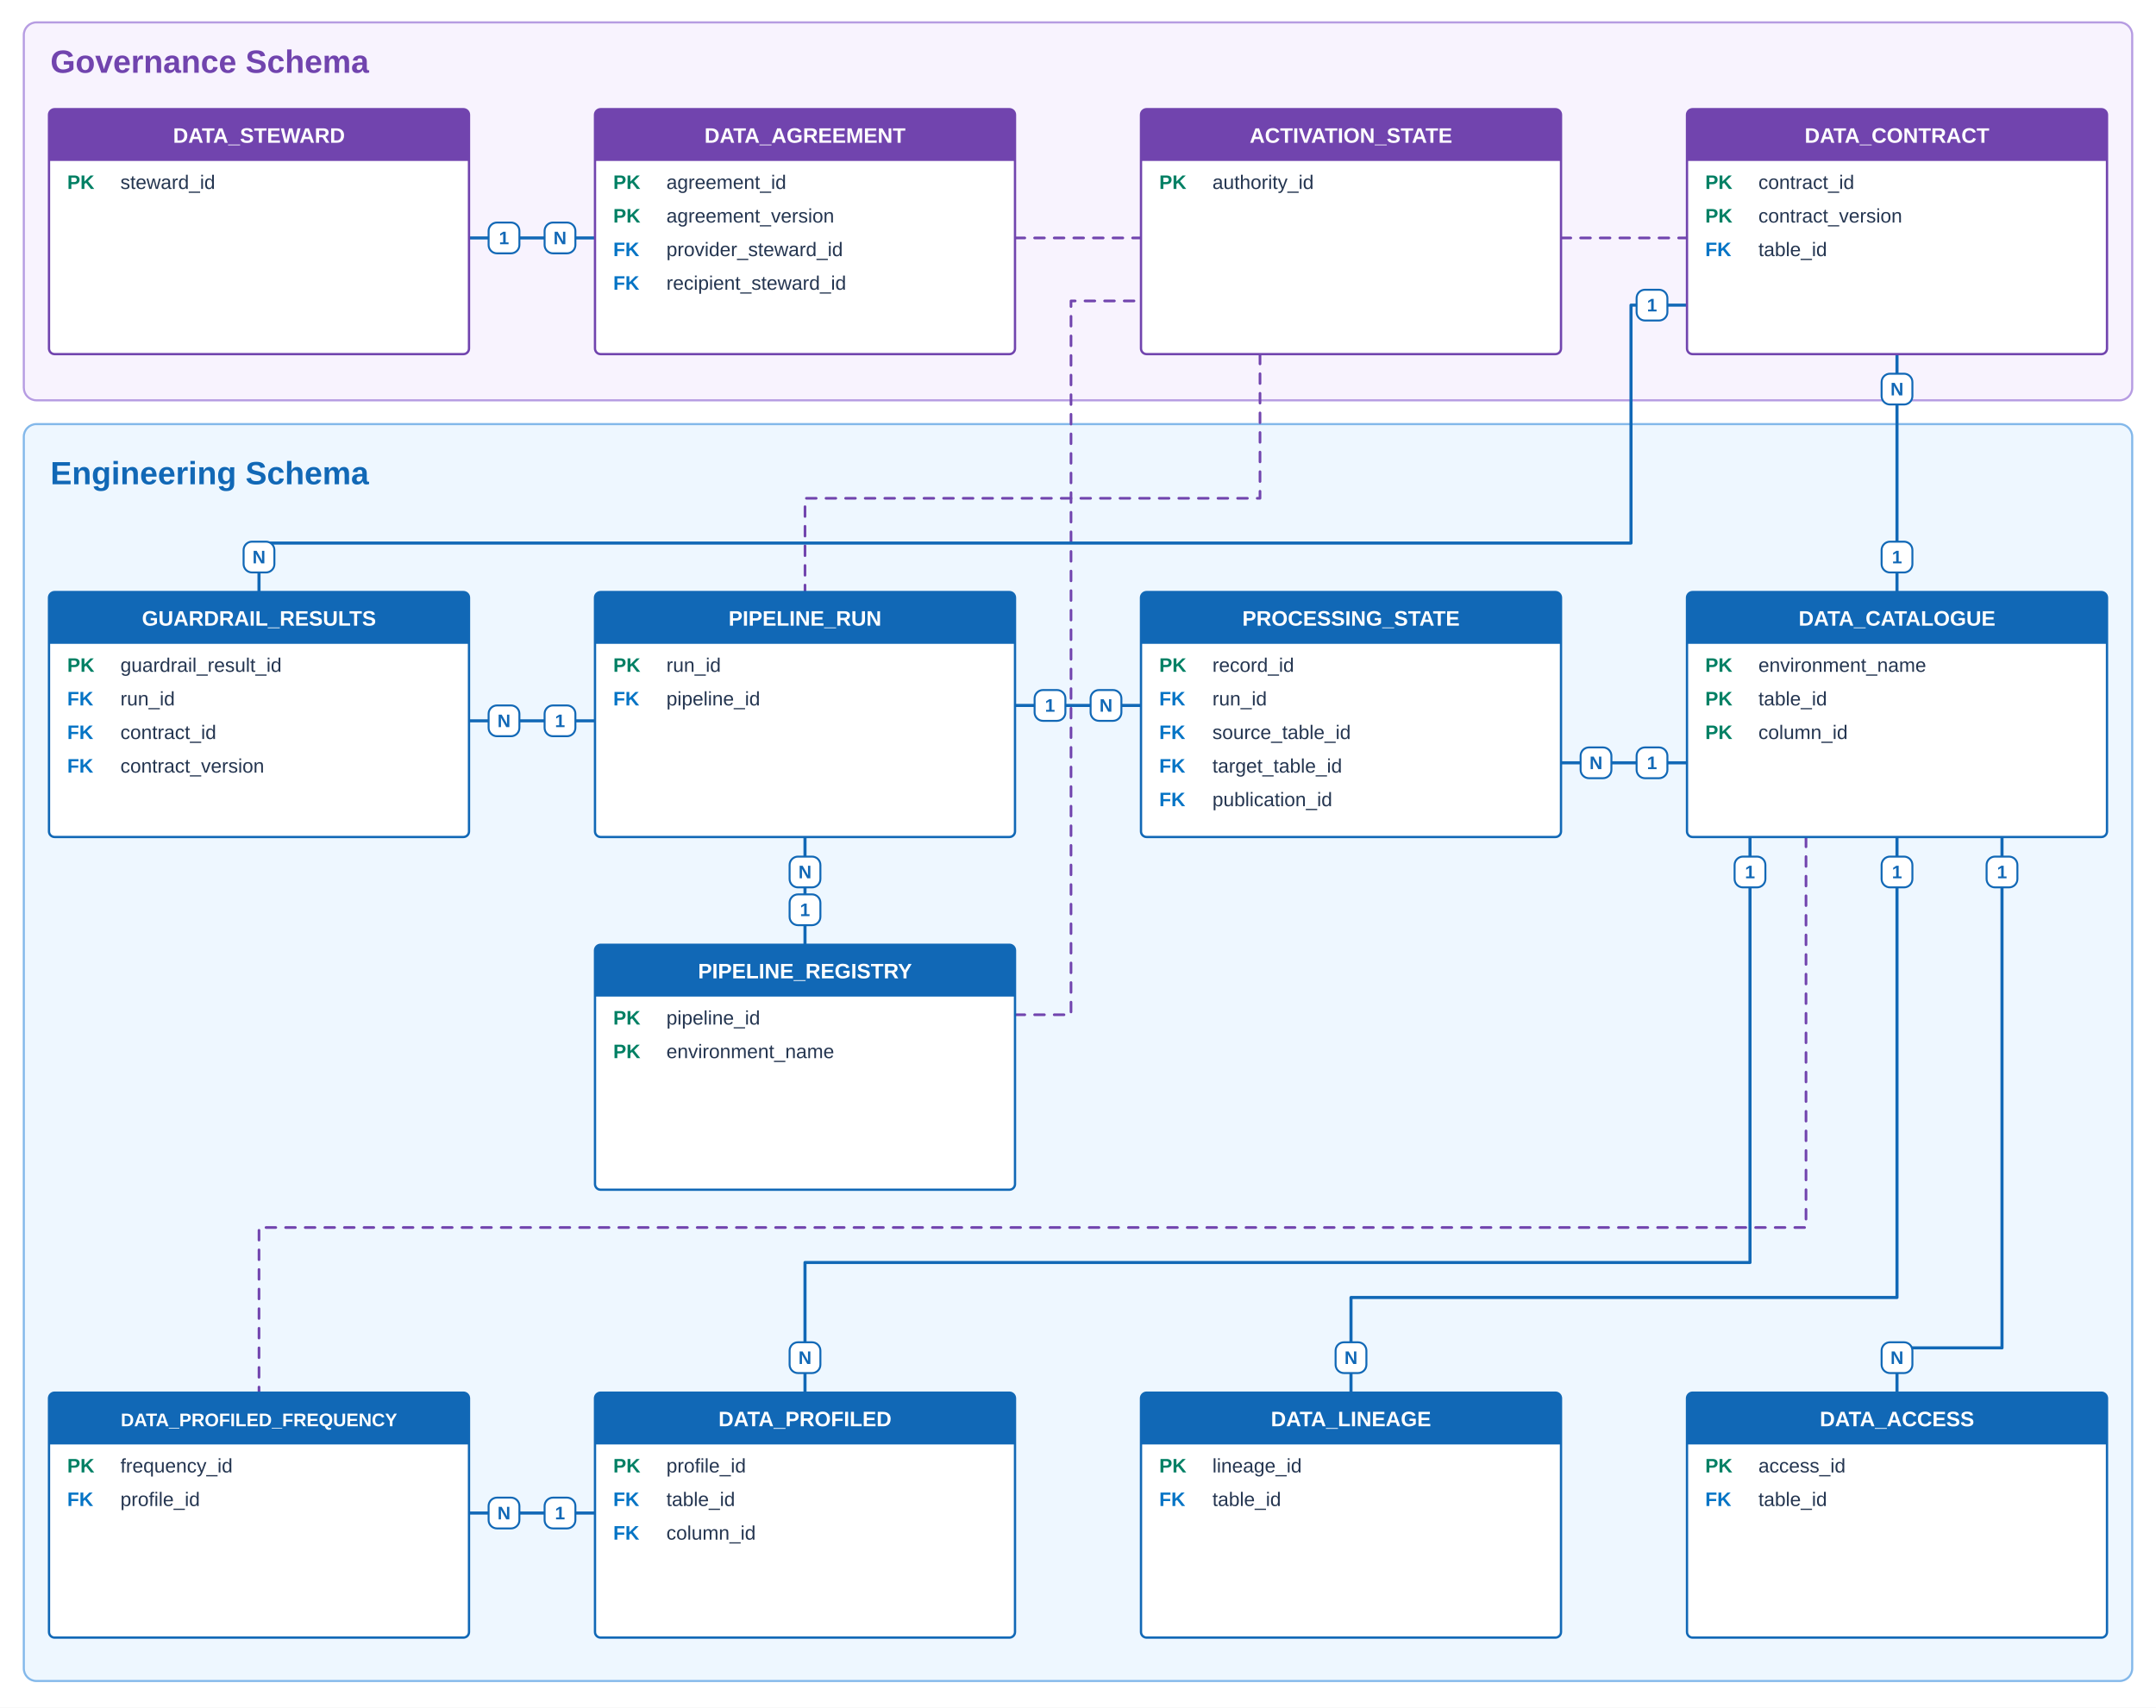
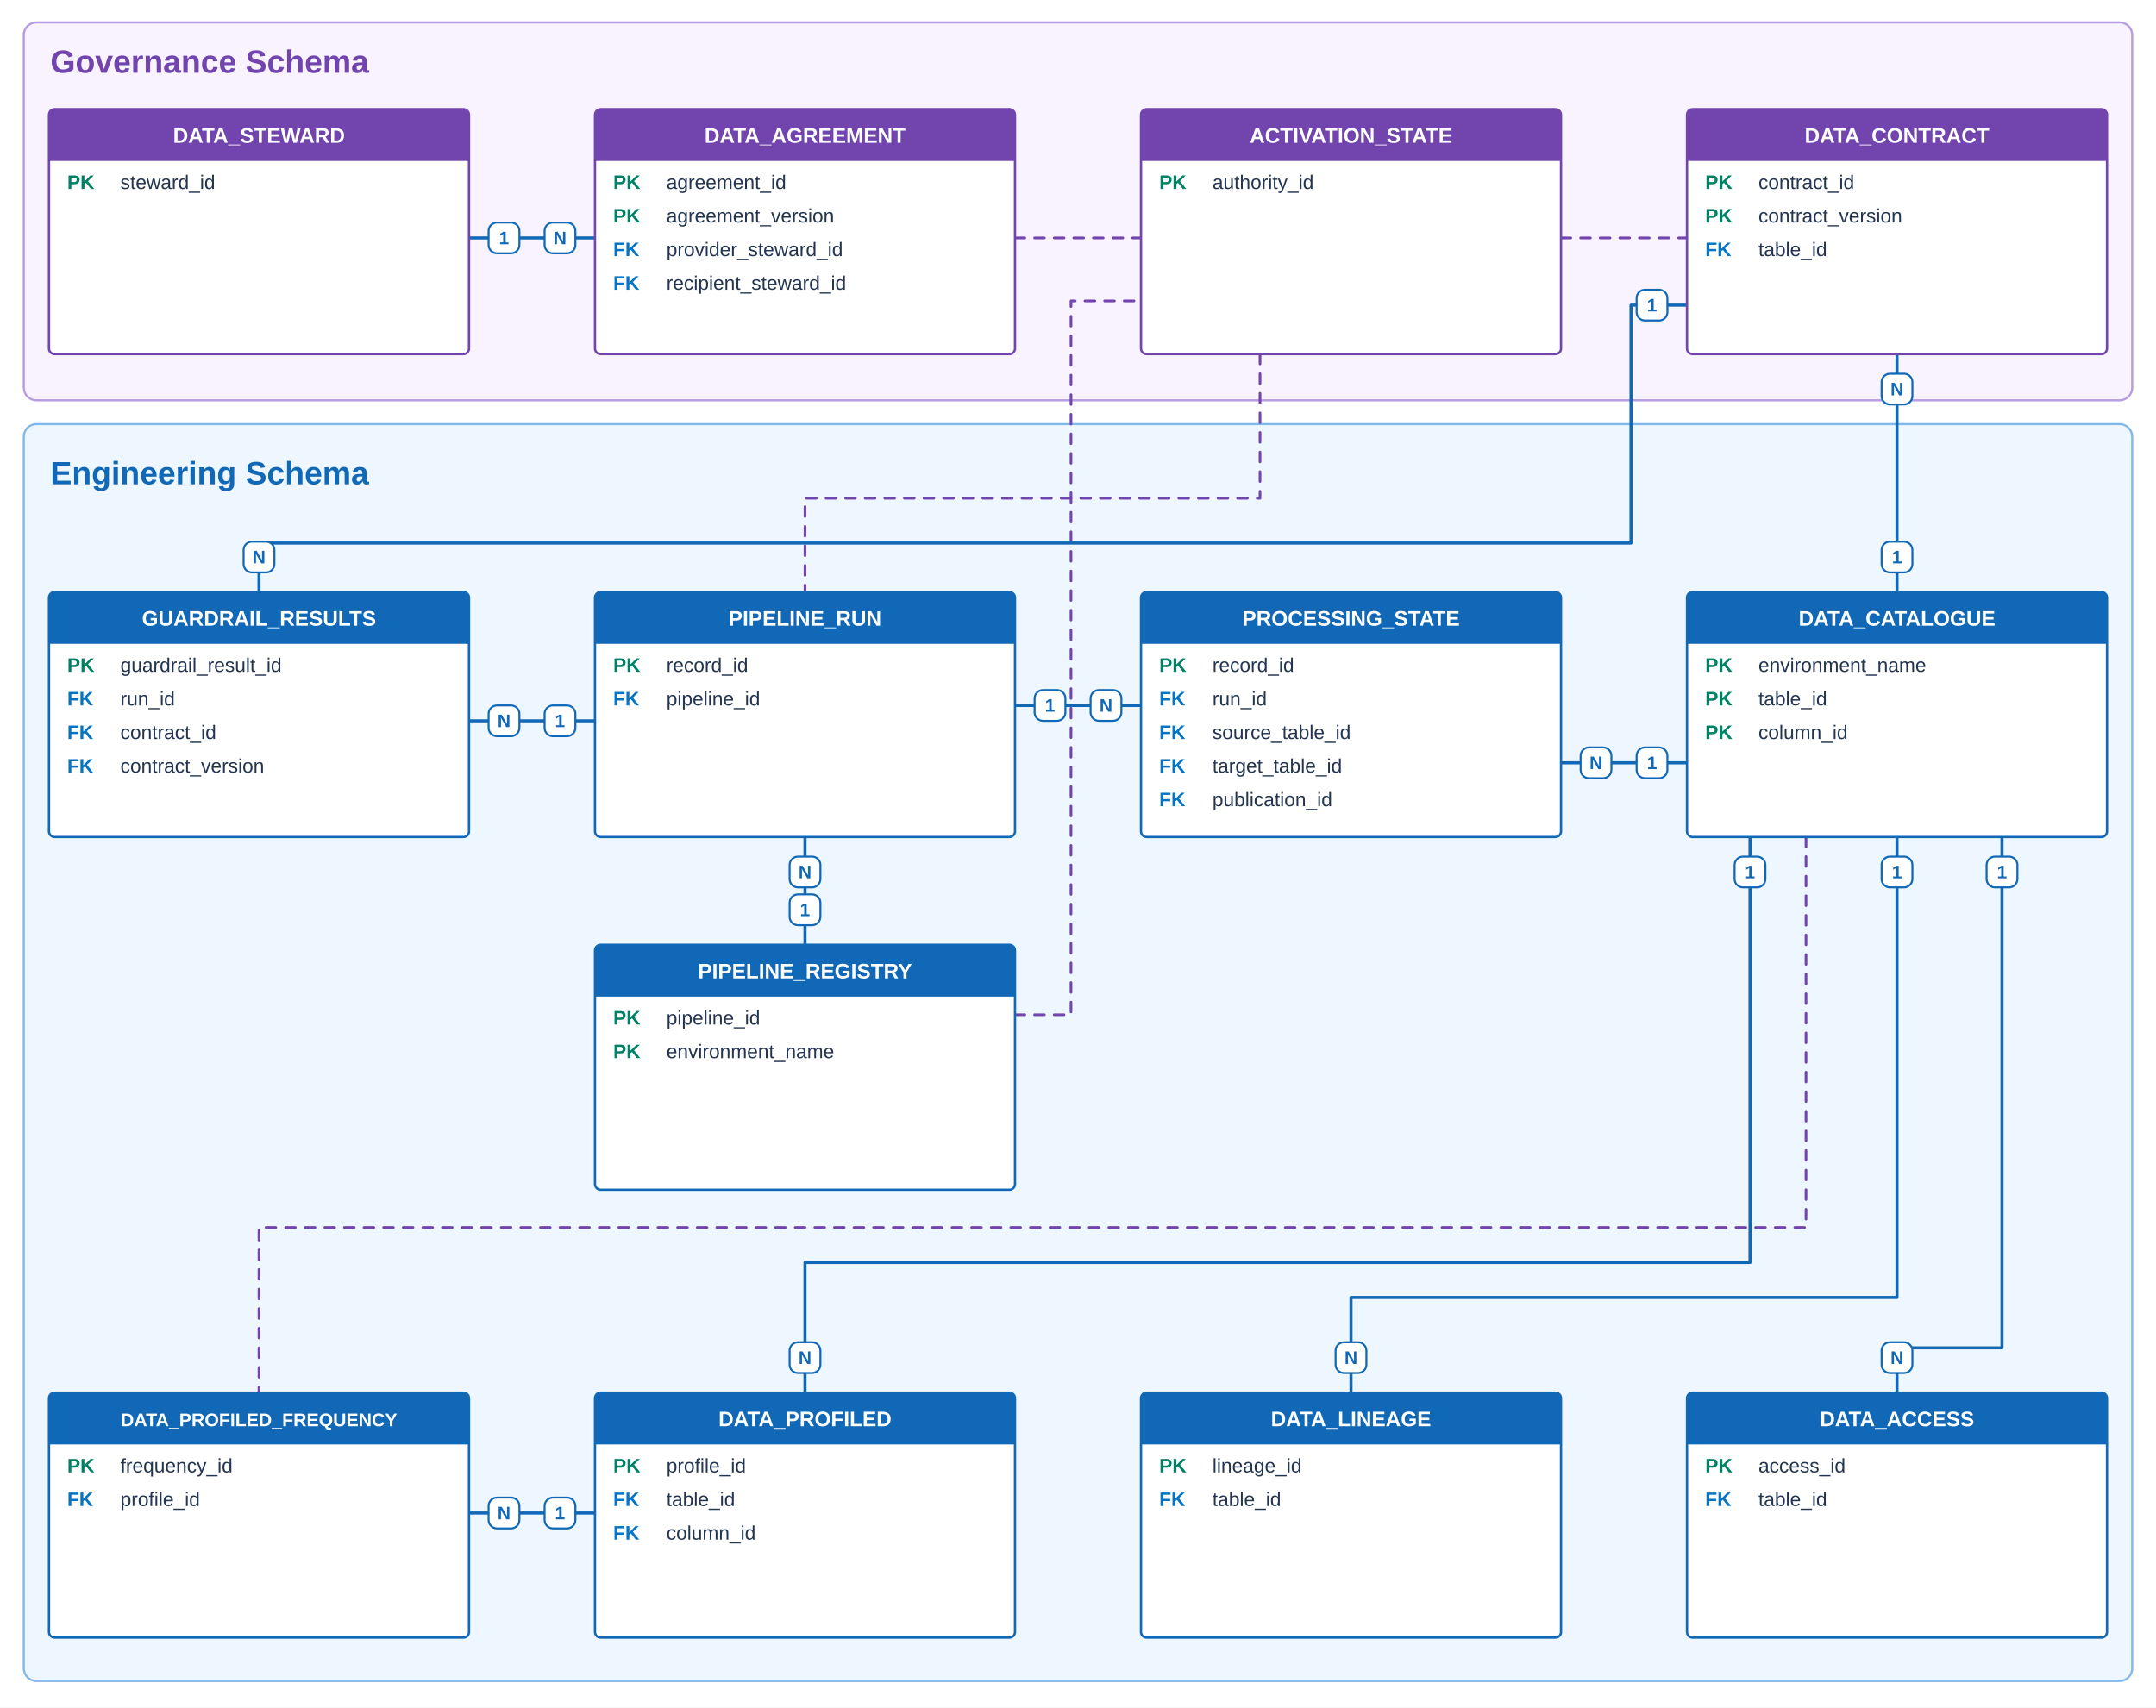
<svg xmlns="http://www.w3.org/2000/svg" xmlns:xlink="http://www.w3.org/1999/xlink" width="1540" height="1220" viewBox="0 0 1540 1220" role="img" aria-label="FabricOps metadata relationship diagram">
  <rect width="1540" height="1220" fill="#FFFFFF" />
  <rect x="17" y="16" width="1506" height="270" rx="9" fill="#F8F3FE" stroke="#B69CE2" stroke-width="1.5" />
  <rect x="17" y="303" width="1506" height="898" rx="9" fill="#EEF7FF" stroke="#83B8EA" stroke-width="1.5" />
  <text x="36" y="52" font-size="23" font-family="Arial, sans-serif" font-weight="700" fill="#7144AE">Governance Schema</text>
  <text x="36" y="346" font-size="23" font-family="Arial, sans-serif" font-weight="700" fill="#1168B6">Engineering Schema</text>
  <g id="metadata-er-relationships" aria-label="Metadata table relationships">
    <g class="metadata-er-relationship" data-from="DATA_STEWARD" data-to="DATA_AGREEMENT" data-cardinality="1:N" data-kind="physical">
      <path d="M335 170H425" fill="none" stroke="#1168B6" stroke-width="2.2" stroke-linecap="round" stroke-linejoin="round" />
      <rect x="349" y="159" width="22" height="22" rx="6" fill="#FFFFFF" stroke="#1168B6" stroke-width="1.4" />
      <text x="360" y="174.5" text-anchor="middle" font-size="13" font-weight="700" font-family="Arial, sans-serif" fill="#1168B6">1</text>
      <rect x="389" y="159" width="22" height="22" rx="6" fill="#FFFFFF" stroke="#1168B6" stroke-width="1.4" />
      <text x="400" y="174.5" text-anchor="middle" font-size="13" font-weight="700" font-family="Arial, sans-serif" fill="#1168B6">N</text>
    </g>
    <g class="metadata-er-relationship" data-from="DATA_AGREEMENT" data-to="ACTIVATION_STATE" data-cardinality="" data-kind="logical">
      <path d="M725 170H815" fill="none" stroke="#7144AE" stroke-width="1.9" stroke-linecap="round" stroke-linejoin="round" stroke-dasharray="7 7" />
    </g>
    <g class="metadata-er-relationship" data-from="ACTIVATION_STATE" data-to="DATA_CONTRACT" data-cardinality="" data-kind="logical">
      <path d="M1115 170H1205" fill="none" stroke="#7144AE" stroke-width="1.9" stroke-linecap="round" stroke-linejoin="round" stroke-dasharray="7 7" />
    </g>
    <g class="metadata-er-relationship" data-from="PIPELINE_REGISTRY" data-to="ACTIVATION_STATE" data-cardinality="" data-kind="logical">
      <path d="M725 725H765V215H815" fill="none" stroke="#7144AE" stroke-width="1.9" stroke-linecap="round" stroke-linejoin="round" stroke-dasharray="7 7" />
    </g>
    <g class="metadata-er-relationship" data-from="ACTIVATION_STATE" data-to="PIPELINE_RUN" data-cardinality="" data-kind="logical">
      <path d="M900 253V356H575V423" fill="none" stroke="#7144AE" stroke-width="1.9" stroke-linecap="round" stroke-linejoin="round" stroke-dasharray="7 7" />
    </g>
    <g class="metadata-er-relationship" data-from="DATA_CATALOGUE" data-to="DATA_CONTRACT" data-cardinality="1:N" data-kind="physical">
      <path d="M1355 423V253" fill="none" stroke="#1168B6" stroke-width="2.2" stroke-linecap="round" stroke-linejoin="round" />
      <rect x="1344" y="387" width="22" height="22" rx="6" fill="#FFFFFF" stroke="#1168B6" stroke-width="1.4" />
      <text x="1355" y="402.5" text-anchor="middle" font-size="13" font-weight="700" font-family="Arial, sans-serif" fill="#1168B6">1</text>
      <rect x="1344" y="267" width="22" height="22" rx="6" fill="#FFFFFF" stroke="#1168B6" stroke-width="1.4" />
      <text x="1355" y="282.5" text-anchor="middle" font-size="13" font-weight="700" font-family="Arial, sans-serif" fill="#1168B6">N</text>
    </g>
    <g class="metadata-er-relationship" data-from="PIPELINE_RUN" data-to="GUARDRAIL_RESULTS" data-cardinality="1:N" data-kind="physical">
      <path d="M425 515H335" fill="none" stroke="#1168B6" stroke-width="2.2" stroke-linecap="round" stroke-linejoin="round" />
      <rect x="389" y="504" width="22" height="22" rx="6" fill="#FFFFFF" stroke="#1168B6" stroke-width="1.4" />
      <text x="400" y="519.5" text-anchor="middle" font-size="13" font-weight="700" font-family="Arial, sans-serif" fill="#1168B6">1</text>
      <rect x="349" y="504" width="22" height="22" rx="6" fill="#FFFFFF" stroke="#1168B6" stroke-width="1.4" />
      <text x="360" y="519.5" text-anchor="middle" font-size="13" font-weight="700" font-family="Arial, sans-serif" fill="#1168B6">N</text>
    </g>
    <g class="metadata-er-relationship" data-from="PIPELINE_RUN" data-to="PROCESSING_STATE" data-cardinality="1:N" data-kind="physical">
      <path d="M725 504H815" fill="none" stroke="#1168B6" stroke-width="2.2" stroke-linecap="round" stroke-linejoin="round" />
      <rect x="739" y="493" width="22" height="22" rx="6" fill="#FFFFFF" stroke="#1168B6" stroke-width="1.4" />
      <text x="750" y="508.5" text-anchor="middle" font-size="13" font-weight="700" font-family="Arial, sans-serif" fill="#1168B6">1</text>
      <rect x="779" y="493" width="22" height="22" rx="6" fill="#FFFFFF" stroke="#1168B6" stroke-width="1.4" />
      <text x="790" y="508.5" text-anchor="middle" font-size="13" font-weight="700" font-family="Arial, sans-serif" fill="#1168B6">N</text>
    </g>
    <g class="metadata-er-relationship" data-from="DATA_CATALOGUE" data-to="PROCESSING_STATE" data-cardinality="1:N" data-kind="physical">
      <path d="M1205 545H1115" fill="none" stroke="#1168B6" stroke-width="2.2" stroke-linecap="round" stroke-linejoin="round" />
      <rect x="1169" y="534" width="22" height="22" rx="6" fill="#FFFFFF" stroke="#1168B6" stroke-width="1.4" />
      <text x="1180" y="549.5" text-anchor="middle" font-size="13" font-weight="700" font-family="Arial, sans-serif" fill="#1168B6">1</text>
      <rect x="1129" y="534" width="22" height="22" rx="6" fill="#FFFFFF" stroke="#1168B6" stroke-width="1.4" />
      <text x="1140" y="549.5" text-anchor="middle" font-size="13" font-weight="700" font-family="Arial, sans-serif" fill="#1168B6">N</text>
    </g>
    <g class="metadata-er-relationship" data-from="PIPELINE_REGISTRY" data-to="PIPELINE_RUN" data-cardinality="1:N" data-kind="physical">
      <path d="M575 675V598" fill="none" stroke="#1168B6" stroke-width="2.2" stroke-linecap="round" stroke-linejoin="round" />
      <rect x="564" y="639" width="22" height="22" rx="6" fill="#FFFFFF" stroke="#1168B6" stroke-width="1.4" />
      <text x="575" y="654.5" text-anchor="middle" font-size="13" font-weight="700" font-family="Arial, sans-serif" fill="#1168B6">1</text>
      <rect x="564" y="612" width="22" height="22" rx="6" fill="#FFFFFF" stroke="#1168B6" stroke-width="1.4" />
      <text x="575" y="627.5" text-anchor="middle" font-size="13" font-weight="700" font-family="Arial, sans-serif" fill="#1168B6">N</text>
    </g>
    <g class="metadata-er-relationship" data-from="DATA_CATALOGUE" data-to="DATA_PROFILED" data-cardinality="1:N" data-kind="physical">
      <path d="M1250 598V902H575V995" fill="none" stroke="#1168B6" stroke-width="2.2" stroke-linecap="round" stroke-linejoin="round" />
      <rect x="1239" y="612" width="22" height="22" rx="6" fill="#FFFFFF" stroke="#1168B6" stroke-width="1.4" />
      <text x="1250" y="627.5" text-anchor="middle" font-size="13" font-weight="700" font-family="Arial, sans-serif" fill="#1168B6">1</text>
      <rect x="564" y="959" width="22" height="22" rx="6" fill="#FFFFFF" stroke="#1168B6" stroke-width="1.4" />
      <text x="575" y="974.5" text-anchor="middle" font-size="13" font-weight="700" font-family="Arial, sans-serif" fill="#1168B6">N</text>
    </g>
    <g class="metadata-er-relationship" data-from="DATA_CATALOGUE" data-to="DATA_PROFILED_FREQUENCY" data-cardinality="" data-kind="logical">
      <path d="M1290 598V877H185V995" fill="none" stroke="#7144AE" stroke-width="1.9" stroke-linecap="round" stroke-linejoin="round" stroke-dasharray="7 7" />
    </g>
    <g class="metadata-er-relationship" data-from="DATA_CATALOGUE" data-to="DATA_LINEAGE" data-cardinality="1:N" data-kind="physical">
      <path d="M1355 598V927H965V995" fill="none" stroke="#1168B6" stroke-width="2.2" stroke-linecap="round" stroke-linejoin="round" />
      <rect x="1344" y="612" width="22" height="22" rx="6" fill="#FFFFFF" stroke="#1168B6" stroke-width="1.4" />
      <text x="1355" y="627.5" text-anchor="middle" font-size="13" font-weight="700" font-family="Arial, sans-serif" fill="#1168B6">1</text>
      <rect x="954" y="959" width="22" height="22" rx="6" fill="#FFFFFF" stroke="#1168B6" stroke-width="1.4" />
      <text x="965" y="974.5" text-anchor="middle" font-size="13" font-weight="700" font-family="Arial, sans-serif" fill="#1168B6">N</text>
    </g>
    <g class="metadata-er-relationship" data-from="DATA_CATALOGUE" data-to="DATA_ACCESS" data-cardinality="1:N" data-kind="physical">
      <path d="M1430 598V963H1355V995" fill="none" stroke="#1168B6" stroke-width="2.2" stroke-linecap="round" stroke-linejoin="round" />
      <rect x="1419" y="612" width="22" height="22" rx="6" fill="#FFFFFF" stroke="#1168B6" stroke-width="1.4" />
      <text x="1430" y="627.5" text-anchor="middle" font-size="13" font-weight="700" font-family="Arial, sans-serif" fill="#1168B6">1</text>
      <rect x="1344" y="959" width="22" height="22" rx="6" fill="#FFFFFF" stroke="#1168B6" stroke-width="1.4" />
      <text x="1355" y="974.5" text-anchor="middle" font-size="13" font-weight="700" font-family="Arial, sans-serif" fill="#1168B6">N</text>
    </g>
    <g class="metadata-er-relationship" data-from="DATA_PROFILED" data-to="DATA_PROFILED_FREQUENCY" data-cardinality="1:N" data-kind="physical">
      <path d="M425 1081H335" fill="none" stroke="#1168B6" stroke-width="2.2" stroke-linecap="round" stroke-linejoin="round" />
      <rect x="389" y="1070" width="22" height="22" rx="6" fill="#FFFFFF" stroke="#1168B6" stroke-width="1.4" />
      <text x="400" y="1085.5" text-anchor="middle" font-size="13" font-weight="700" font-family="Arial, sans-serif" fill="#1168B6">1</text>
      <rect x="349" y="1070" width="22" height="22" rx="6" fill="#FFFFFF" stroke="#1168B6" stroke-width="1.4" />
      <text x="360" y="1085.5" text-anchor="middle" font-size="13" font-weight="700" font-family="Arial, sans-serif" fill="#1168B6">N</text>
    </g>
    <g class="metadata-er-relationship" data-from="DATA_CONTRACT" data-to="GUARDRAIL_RESULTS" data-cardinality="1:N" data-kind="physical">
      <path d="M1205 218H1165V388H185V423" fill="none" stroke="#1168B6" stroke-width="2.2" stroke-linecap="round" stroke-linejoin="round" />
      <rect x="1169" y="207" width="22" height="22" rx="6" fill="#FFFFFF" stroke="#1168B6" stroke-width="1.4" />
      <text x="1180" y="222.5" text-anchor="middle" font-size="13" font-weight="700" font-family="Arial, sans-serif" fill="#1168B6">1</text>
      <rect x="174" y="387" width="22" height="22" rx="6" fill="#FFFFFF" stroke="#1168B6" stroke-width="1.4" />
      <text x="185" y="402.5" text-anchor="middle" font-size="13" font-weight="700" font-family="Arial, sans-serif" fill="#1168B6">N</text>
    </g>
  </g>
  <a xlink:href="https://voycepeh.github.io/FabricOps-Starter-Kit/reference/metadata/metadata_data_steward/" target="_blank">
    <rect x="35" y="78" width="300" height="175" rx="4" fill="white" stroke="#7144AE" stroke-width="1.65" />
    <path d="M39 78H331Q335 78 335 82V115H35V82Q35 78 39 78Z" fill="#7144AE" />
    <text x="185.0" y="102" text-anchor="middle" font-size="15" font-weight="700" font-family="Arial, sans-serif" fill="white">DATA_STEWARD</text>
    <text x="48" y="135" fill="#008064" font-weight="700" font-size="14" font-family="Arial, sans-serif">PK</text>
    <text x="86" y="135" fill="#243550" font-size="14" font-family="Arial, sans-serif">steward_id</text>
  </a>
  <a xlink:href="https://voycepeh.github.io/FabricOps-Starter-Kit/reference/metadata/metadata_data_agreement/" target="_blank">
    <rect x="425" y="78" width="300" height="175" rx="4" fill="white" stroke="#7144AE" stroke-width="1.65" />
    <path d="M429 78H721Q725 78 725 82V115H425V82Q425 78 429 78Z" fill="#7144AE" />
    <text x="575.0" y="102" text-anchor="middle" font-size="15" font-weight="700" font-family="Arial, sans-serif" fill="white">DATA_AGREEMENT</text>
    <text x="438" y="135" fill="#008064" font-weight="700" font-size="14" font-family="Arial, sans-serif">PK</text>
    <text x="476" y="135" fill="#243550" font-size="14" font-family="Arial, sans-serif">agreement_id</text>
    <text x="438" y="159" fill="#008064" font-weight="700" font-size="14" font-family="Arial, sans-serif">PK</text>
    <text x="476" y="159" fill="#243550" font-size="14" font-family="Arial, sans-serif">agreement_version</text>
    <text x="438" y="183" fill="#0574C5" font-weight="700" font-size="14" font-family="Arial, sans-serif">FK</text>
    <text x="476" y="183" fill="#243550" font-size="14" font-family="Arial, sans-serif">provider_steward_id</text>
    <text x="438" y="207" fill="#0574C5" font-weight="700" font-size="14" font-family="Arial, sans-serif">FK</text>
    <text x="476" y="207" fill="#243550" font-size="14" font-family="Arial, sans-serif">recipient_steward_id</text>
  </a>
  <a xlink:href="https://voycepeh.github.io/FabricOps-Starter-Kit/reference/metadata/metadata_activation_state/" target="_blank">
    <rect x="815" y="78" width="300" height="175" rx="4" fill="white" stroke="#7144AE" stroke-width="1.65" />
    <path d="M819 78H1111Q1115 78 1115 82V115H815V82Q815 78 819 78Z" fill="#7144AE" />
    <text x="965.0" y="102" text-anchor="middle" font-size="15" font-weight="700" font-family="Arial, sans-serif" fill="white">ACTIVATION_STATE</text>
    <text x="828" y="135" fill="#008064" font-weight="700" font-size="14" font-family="Arial, sans-serif">PK</text>
    <text x="866" y="135" fill="#243550" font-size="14" font-family="Arial, sans-serif">authority_id</text>
  </a>
  <a xlink:href="https://voycepeh.github.io/FabricOps-Starter-Kit/reference/metadata/metadata_data_contract/" target="_blank">
    <rect x="1205" y="78" width="300" height="175" rx="4" fill="white" stroke="#7144AE" stroke-width="1.65" />
    <path d="M1209 78H1501Q1505 78 1505 82V115H1205V82Q1205 78 1209 78Z" fill="#7144AE" />
    <text x="1355.0" y="102" text-anchor="middle" font-size="15" font-weight="700" font-family="Arial, sans-serif" fill="white">DATA_CONTRACT</text>
    <text x="1218" y="135" fill="#008064" font-weight="700" font-size="14" font-family="Arial, sans-serif">PK</text>
    <text x="1256" y="135" fill="#243550" font-size="14" font-family="Arial, sans-serif">contract_id</text>
    <text x="1218" y="159" fill="#008064" font-weight="700" font-size="14" font-family="Arial, sans-serif">PK</text>
    <text x="1256" y="159" fill="#243550" font-size="14" font-family="Arial, sans-serif">contract_version</text>
    <text x="1218" y="183" fill="#0574C5" font-weight="700" font-size="14" font-family="Arial, sans-serif">FK</text>
    <text x="1256" y="183" fill="#243550" font-size="14" font-family="Arial, sans-serif">table_id</text>
  </a>
  <a xlink:href="https://voycepeh.github.io/FabricOps-Starter-Kit/reference/metadata/metadata_guardrail_results/" target="_blank">
    <rect x="35" y="423" width="300" height="175" rx="4" fill="white" stroke="#1168B6" stroke-width="1.65" />
    <path d="M39 423H331Q335 423 335 427V460H35V427Q35 423 39 423Z" fill="#1168B6" />
    <text x="185.0" y="447" text-anchor="middle" font-size="15" font-weight="700" font-family="Arial, sans-serif" fill="white">GUARDRAIL_RESULTS</text>
    <text x="48" y="480" fill="#008064" font-weight="700" font-size="14" font-family="Arial, sans-serif">PK</text>
    <text x="86" y="480" fill="#243550" font-size="14" font-family="Arial, sans-serif">guardrail_result_id</text>
    <text x="48" y="504" fill="#0574C5" font-weight="700" font-size="14" font-family="Arial, sans-serif">FK</text>
    <text x="86" y="504" fill="#243550" font-size="14" font-family="Arial, sans-serif">run_id</text>
    <text x="48" y="528" fill="#0574C5" font-weight="700" font-size="14" font-family="Arial, sans-serif">FK</text>
    <text x="86" y="528" fill="#243550" font-size="14" font-family="Arial, sans-serif">contract_id</text>
    <text x="48" y="552" fill="#0574C5" font-weight="700" font-size="14" font-family="Arial, sans-serif">FK</text>
    <text x="86" y="552" fill="#243550" font-size="14" font-family="Arial, sans-serif">contract_version</text>
  </a>
  <a xlink:href="https://voycepeh.github.io/FabricOps-Starter-Kit/reference/metadata/metadata_pipeline_run/" target="_blank">
    <rect x="425" y="423" width="300" height="175" rx="4" fill="white" stroke="#1168B6" stroke-width="1.65" />
    <path d="M429 423H721Q725 423 725 427V460H425V427Q425 423 429 423Z" fill="#1168B6" />
    <text x="575.0" y="447" text-anchor="middle" font-size="15" font-weight="700" font-family="Arial, sans-serif" fill="white">PIPELINE_RUN</text>
    <text x="438" y="480" fill="#008064" font-weight="700" font-size="14" font-family="Arial, sans-serif">PK</text>
-     <text x="476" y="480" fill="#243550" font-size="14" font-family="Arial, sans-serif">run_id</text>
+     <text x="476" y="480" fill="#243550" font-size="14" font-family="Arial, sans-serif">record_id</text>
    <text x="438" y="504" fill="#0574C5" font-weight="700" font-size="14" font-family="Arial, sans-serif">FK</text>
    <text x="476" y="504" fill="#243550" font-size="14" font-family="Arial, sans-serif">pipeline_id</text>
  </a>
  <a xlink:href="https://voycepeh.github.io/FabricOps-Starter-Kit/reference/metadata/metadata_processing_state/" target="_blank">
    <rect x="815" y="423" width="300" height="175" rx="4" fill="white" stroke="#1168B6" stroke-width="1.65" />
    <path d="M819 423H1111Q1115 423 1115 427V460H815V427Q815 423 819 423Z" fill="#1168B6" />
    <text x="965.0" y="447" text-anchor="middle" font-size="15" font-weight="700" font-family="Arial, sans-serif" fill="white">PROCESSING_STATE</text>
    <text x="828" y="480" fill="#008064" font-weight="700" font-size="14" font-family="Arial, sans-serif">PK</text>
    <text x="866" y="480" fill="#243550" font-size="14" font-family="Arial, sans-serif">record_id</text>
    <text x="828" y="504" fill="#0574C5" font-weight="700" font-size="14" font-family="Arial, sans-serif">FK</text>
    <text x="866" y="504" fill="#243550" font-size="14" font-family="Arial, sans-serif">run_id</text>
    <text x="828" y="528" fill="#0574C5" font-weight="700" font-size="14" font-family="Arial, sans-serif">FK</text>
    <text x="866" y="528" fill="#243550" font-size="14" font-family="Arial, sans-serif">source_table_id</text>
    <text x="828" y="552" fill="#0574C5" font-weight="700" font-size="14" font-family="Arial, sans-serif">FK</text>
    <text x="866" y="552" fill="#243550" font-size="14" font-family="Arial, sans-serif">target_table_id</text>
    <text x="828" y="576" fill="#0574C5" font-weight="700" font-size="14" font-family="Arial, sans-serif">FK</text>
    <text x="866" y="576" fill="#243550" font-size="14" font-family="Arial, sans-serif">publication_id</text>
  </a>
  <a xlink:href="https://voycepeh.github.io/FabricOps-Starter-Kit/reference/metadata/metadata_data_catalogue/" target="_blank">
    <rect x="1205" y="423" width="300" height="175" rx="4" fill="white" stroke="#1168B6" stroke-width="1.65" />
    <path d="M1209 423H1501Q1505 423 1505 427V460H1205V427Q1205 423 1209 423Z" fill="#1168B6" />
    <text x="1355.0" y="447" text-anchor="middle" font-size="15" font-weight="700" font-family="Arial, sans-serif" fill="white">DATA_CATALOGUE</text>
    <text x="1218" y="480" fill="#008064" font-weight="700" font-size="14" font-family="Arial, sans-serif">PK</text>
    <text x="1256" y="480" fill="#243550" font-size="14" font-family="Arial, sans-serif">environment_name</text>
    <text x="1218" y="504" fill="#008064" font-weight="700" font-size="14" font-family="Arial, sans-serif">PK</text>
    <text x="1256" y="504" fill="#243550" font-size="14" font-family="Arial, sans-serif">table_id</text>
    <text x="1218" y="528" fill="#008064" font-weight="700" font-size="14" font-family="Arial, sans-serif">PK</text>
    <text x="1256" y="528" fill="#243550" font-size="14" font-family="Arial, sans-serif">column_id</text>
  </a>
  <a xlink:href="https://voycepeh.github.io/FabricOps-Starter-Kit/reference/metadata/metadata_data_profiled_frequency/" target="_blank" transform="translate(0 180)">
    <rect x="35" y="815" width="300" height="175" rx="4" fill="white" stroke="#1168B6" stroke-width="1.65" />
    <path d="M39 815H331Q335 815 335 819V852H35V819Q35 815 39 815Z" fill="#1168B6" />
    <text x="185.0" y="839" text-anchor="middle" font-size="13.1" font-weight="700" font-family="Arial, sans-serif" fill="white">DATA_PROFILED_FREQUENCY</text>
    <text x="48" y="872" fill="#008064" font-weight="700" font-size="14" font-family="Arial, sans-serif">PK</text>
    <text x="86" y="872" fill="#243550" font-size="14" font-family="Arial, sans-serif">frequency_id</text>
    <text x="48" y="896" fill="#0574C5" font-weight="700" font-size="14" font-family="Arial, sans-serif">FK</text>
    <text x="86" y="896" fill="#243550" font-size="14" font-family="Arial, sans-serif">profile_id</text>
  </a>
  <a xlink:href="https://voycepeh.github.io/FabricOps-Starter-Kit/reference/metadata/metadata_data_profiled/" target="_blank" transform="translate(0 180)">
    <rect x="425" y="815" width="300" height="175" rx="4" fill="white" stroke="#1168B6" stroke-width="1.65" />
    <path d="M429 815H721Q725 815 725 819V852H425V819Q425 815 429 815Z" fill="#1168B6" />
    <text x="575.0" y="839" text-anchor="middle" font-size="15" font-weight="700" font-family="Arial, sans-serif" fill="white">DATA_PROFILED</text>
    <text x="438" y="872" fill="#008064" font-weight="700" font-size="14" font-family="Arial, sans-serif">PK</text>
    <text x="476" y="872" fill="#243550" font-size="14" font-family="Arial, sans-serif">profile_id</text>
    <text x="438" y="896" fill="#0574C5" font-weight="700" font-size="14" font-family="Arial, sans-serif">FK</text>
    <text x="476" y="896" fill="#243550" font-size="14" font-family="Arial, sans-serif">table_id</text>
    <text x="438" y="920" fill="#0574C5" font-weight="700" font-size="14" font-family="Arial, sans-serif">FK</text>
    <text x="476" y="920" fill="#243550" font-size="14" font-family="Arial, sans-serif">column_id</text>
  </a>
  <a xlink:href="https://voycepeh.github.io/FabricOps-Starter-Kit/reference/metadata/metadata_data_lineage/" target="_blank" transform="translate(0 180)">
    <rect x="815" y="815" width="300" height="175" rx="4" fill="white" stroke="#1168B6" stroke-width="1.65" />
    <path d="M819 815H1111Q1115 815 1115 819V852H815V819Q815 815 819 815Z" fill="#1168B6" />
    <text x="965.0" y="839" text-anchor="middle" font-size="15" font-weight="700" font-family="Arial, sans-serif" fill="white">DATA_LINEAGE</text>
    <text x="828" y="872" fill="#008064" font-weight="700" font-size="14" font-family="Arial, sans-serif">PK</text>
    <text x="866" y="872" fill="#243550" font-size="14" font-family="Arial, sans-serif">lineage_id</text>
    <text x="828" y="896" fill="#0574C5" font-weight="700" font-size="14" font-family="Arial, sans-serif">FK</text>
    <text x="866" y="896" fill="#243550" font-size="14" font-family="Arial, sans-serif">table_id</text>
  </a>
  <a xlink:href="https://voycepeh.github.io/FabricOps-Starter-Kit/reference/metadata/metadata_data_access/" target="_blank" transform="translate(0 180)">
    <rect x="1205" y="815" width="300" height="175" rx="4" fill="white" stroke="#1168B6" stroke-width="1.65" />
    <path d="M1209 815H1501Q1505 815 1505 819V852H1205V819Q1205 815 1209 815Z" fill="#1168B6" />
    <text x="1355.0" y="839" text-anchor="middle" font-size="15" font-weight="700" font-family="Arial, sans-serif" fill="white">DATA_ACCESS</text>
    <text x="1218" y="872" fill="#008064" font-weight="700" font-size="14" font-family="Arial, sans-serif">PK</text>
    <text x="1256" y="872" fill="#243550" font-size="14" font-family="Arial, sans-serif">access_id</text>
    <text x="1218" y="896" fill="#0574C5" font-weight="700" font-size="14" font-family="Arial, sans-serif">FK</text>
    <text x="1256" y="896" fill="#243550" font-size="14" font-family="Arial, sans-serif">table_id</text>
  </a>
  <a xlink:href="https://voycepeh.github.io/FabricOps-Starter-Kit/reference/metadata/metadata_pipeline_registry/" target="_blank">
    <rect x="425" y="675" width="300" height="175" rx="4" fill="white" stroke="#1168B6" stroke-width="1.65" />
    <path d="M429 675H721Q725 675 725 679V712H425V679Q425 675 429 675Z" fill="#1168B6" />
    <text x="575" y="699" text-anchor="middle" font-size="15" font-weight="700" font-family="Arial, sans-serif" fill="white">PIPELINE_REGISTRY</text>
    <text x="438" y="732" fill="#008064" font-weight="700" font-size="14" font-family="Arial, sans-serif">PK</text>
    <text x="476" y="732" fill="#243550" font-size="14" font-family="Arial, sans-serif">pipeline_id</text>
    <text x="438" y="756" fill="#008064" font-weight="700" font-size="14" font-family="Arial, sans-serif">PK</text>
    <text x="476" y="756" fill="#243550" font-size="14" font-family="Arial, sans-serif">environment_name</text>
  </a>
</svg>
